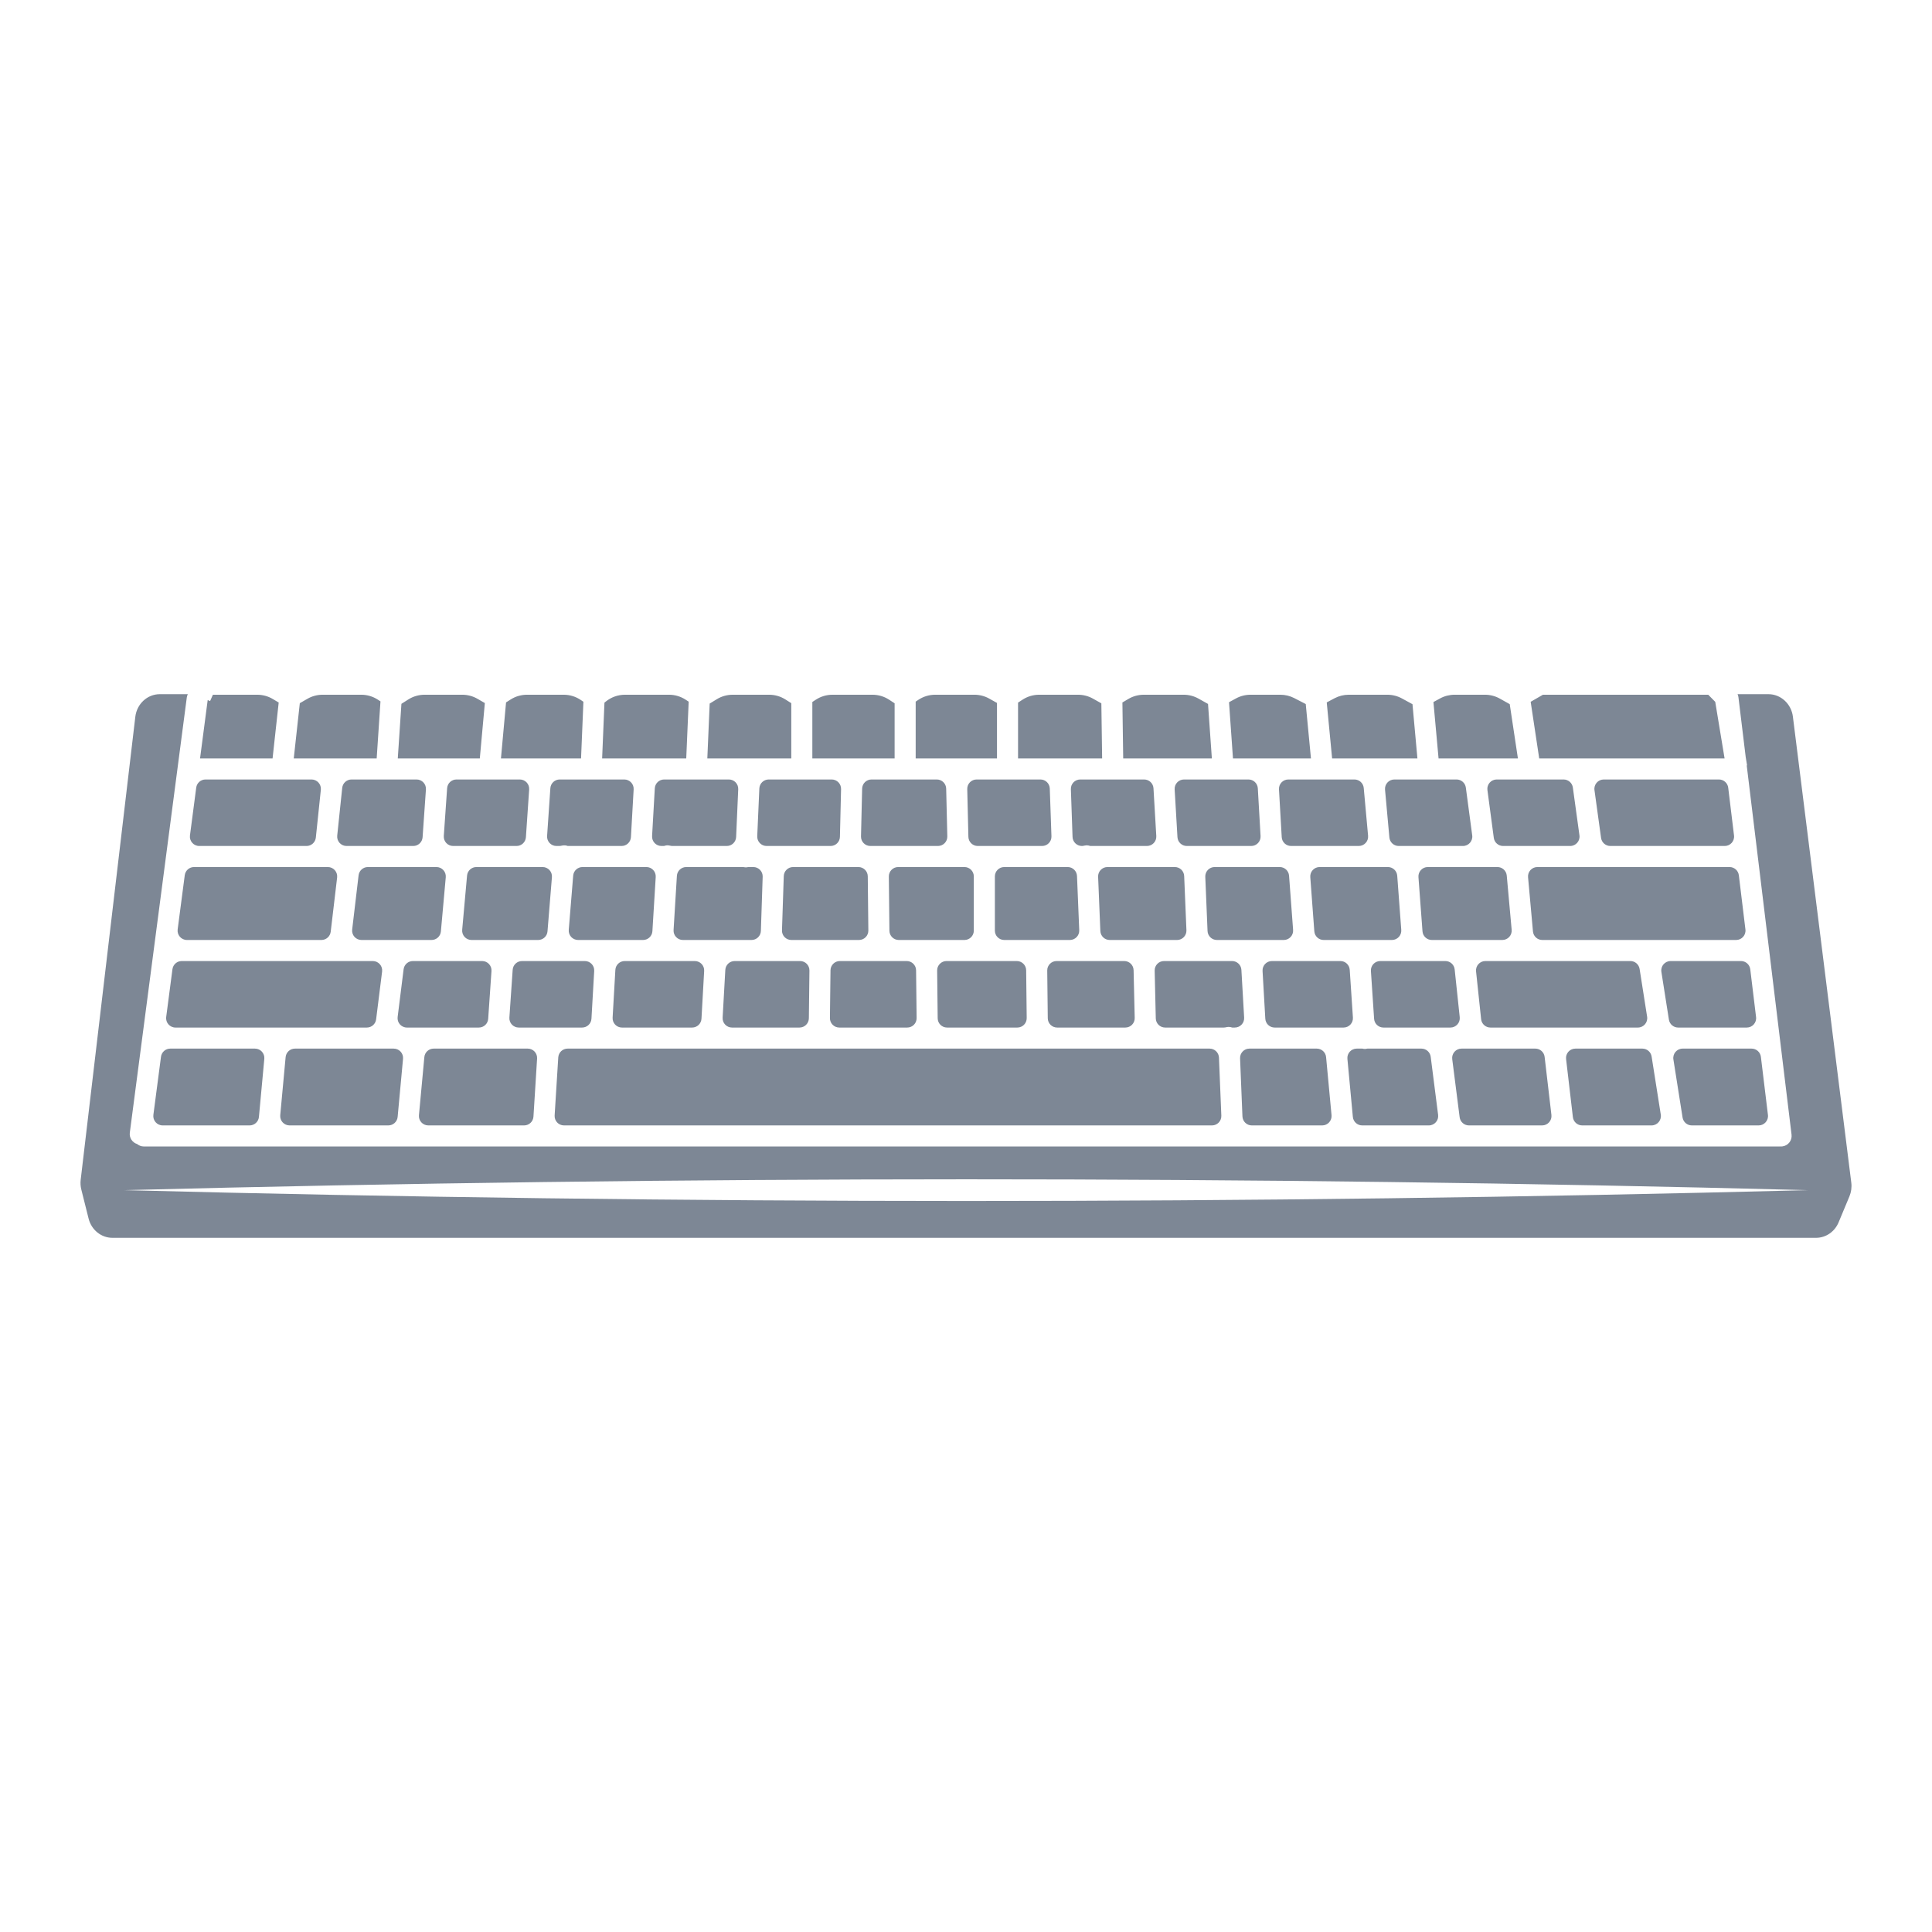
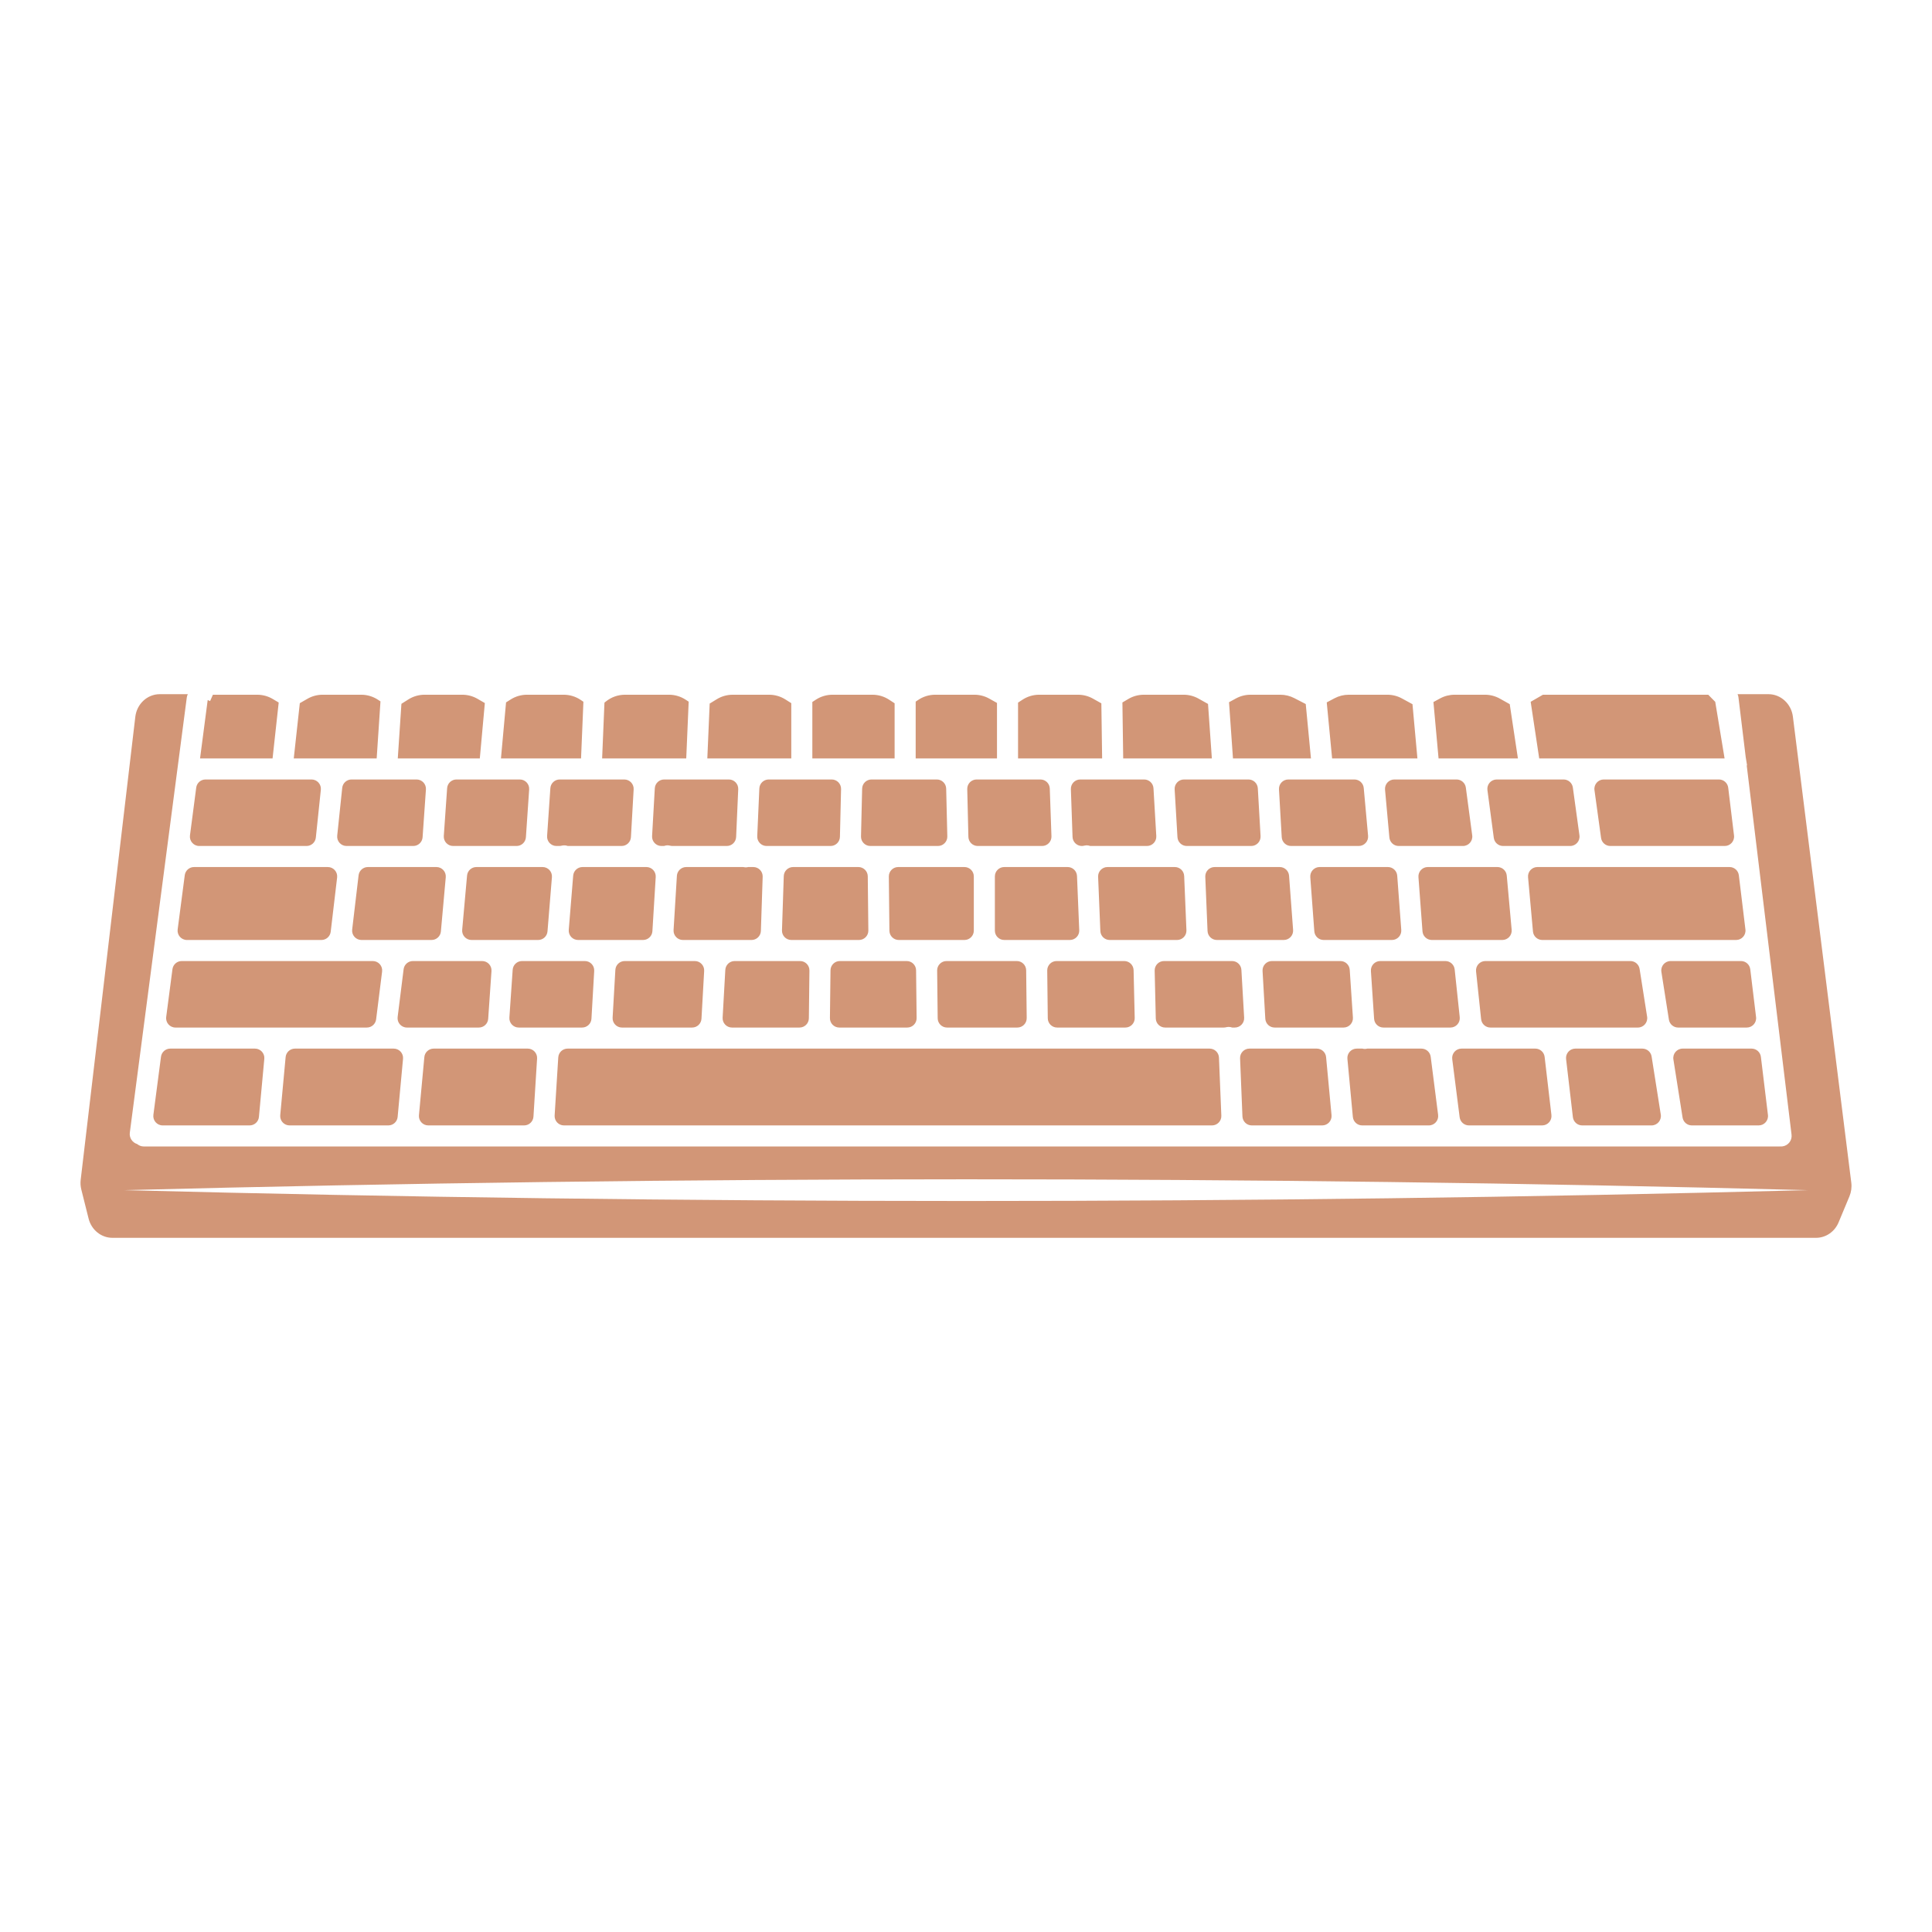
<svg xmlns="http://www.w3.org/2000/svg" version="1.1" id="Capa_1" x="0px" y="0px" viewBox="0 0 1200 1200" enable-background="new 0 0 1200 1200" xml:space="preserve">
-   <path d="M587.688,489.822l0.707,29.681c0.078,3.264-2.547,5.952-5.812,5.952h-41.988  c-3.265,0-5.89-2.688-5.812-5.952l0.708-29.681c0.075-3.156,2.655-5.675,5.811-5.675h40.574  C585.033,484.147,587.612,486.667,587.688,489.822z M492.623,538.535c-3.136,0-5.707,2.487-5.81,5.622l-1.111,33.679  c-0.108,3.284,2.525,6.005,5.81,6.005h42.022c3.235,0,5.847-2.641,5.813-5.875l-0.359-33.679c-0.034-3.186-2.627-5.751-5.813-5.751  H492.623z M563.183,596.921h-41.532c-3.184,0-5.775,2.561-5.813,5.744l-0.354,29.681c-0.038,3.237,2.575,5.882,5.813,5.882h42.219  c3.236,0,5.849-2.643,5.813-5.879l-0.334-29.681C568.96,599.484,566.368,596.921,563.183,596.921z M646.23,484.147h-39.642  c-3.265,0-5.89,2.688-5.812,5.952l0.708,29.681c0.075,3.156,2.655,5.675,5.811,5.675h39.971c3.29,0,5.924-2.728,5.809-6.016  l-1.036-29.681C651.931,486.628,649.362,484.147,646.23,484.147z M623.746,538.535c-3.211,0-5.813,2.603-5.813,5.813v33.679  c0,3.211,2.603,5.813,5.813,5.813h40.781c3.305,0,5.945-2.751,5.808-6.053l-1.388-33.679c-0.128-3.115-2.691-5.574-5.808-5.574  H623.746z M322.873,484.147h-39.354c-3.054,0-5.587,2.362-5.799,5.409l-2.071,29.681c-0.234,3.362,2.43,6.218,5.799,6.218h39.401  c3.057,0,5.592-2.368,5.8-5.418l2.024-29.681C328.902,486.998,326.239,484.147,322.873,484.147z M557.884,538.535  c-3.235,0-5.847,2.641-5.813,5.875l0.358,33.679c0.034,3.186,2.627,5.751,5.813,5.751h40.797c3.211,0,5.813-2.603,5.813-5.813  v-33.679c0-3.21-2.603-5.813-5.813-5.813H557.884z M631.556,596.921h-43.664c-3.236,0-5.849,2.643-5.813,5.879l0.334,29.681  c0.036,3.185,2.628,5.748,5.813,5.748h43.667c3.236,0,5.85-2.643,5.813-5.879l-0.338-29.681  C637.333,599.483,634.741,596.921,631.556,596.921z M361.807,538.535c-3.027,0-5.548,2.323-5.794,5.34l-2.749,33.679  c-0.277,3.386,2.397,6.286,5.794,6.286h40.36c3.073,0,5.615-2.391,5.802-5.458l2.062-33.679c0.204-3.344-2.452-6.169-5.802-6.169  H361.807z M387.766,484.147h-40.129c-3.057,0-5.592,2.368-5.8,5.418l-2.024,29.681c-0.229,3.358,2.433,6.209,5.8,6.209h1.808  c0.543,0,1.074-0.109,1.602-0.231c0.626-0.144,1.282-0.202,1.96-0.15c0.582,0.048,1.128,0.194,1.654,0.381h33.443  c3.082,0,5.629-2.406,5.804-5.483l1.686-29.681C393.759,486.956,391.106,484.147,387.766,484.147z M295.888,538.535  c-3.009,0-5.521,2.296-5.79,5.293l-3.027,33.679c-0.306,3.402,2.374,6.333,5.79,6.333h41.406c3.027,0,5.548-2.323,5.794-5.34  l2.749-33.679c0.276-3.386-2.397-6.286-5.794-6.286H295.888z M388.015,596.921c-3.081,0-5.627,2.404-5.804,5.48l-1.706,29.681  c-0.192,3.336,2.462,6.147,5.804,6.147h43.586c3.084,0,5.631-2.408,5.804-5.487l1.667-29.681c0.187-3.333-2.465-6.139-5.804-6.139  H388.015z M464.752,538.535c-0.491,0.118-0.996,0.199-1.521,0.199c-0.097,0-0.194-0.003-0.294-0.005  c-0.454-0.02-0.895-0.087-1.319-0.194h-35.386c-3.072,0-5.614,2.391-5.802,5.458l-2.063,33.679  c-0.205,3.344,2.452,6.169,5.802,6.169h42.62c3.136,0,5.707-2.487,5.81-5.622l1.111-33.679c0.108-3.284-2.525-6.005-5.81-6.005  H464.752z M516.59,484.147H477.45c-3.111,0-5.671,2.45-5.808,5.558l-1.306,29.681c-0.146,3.308,2.497,6.069,5.808,6.069h39.738  c3.157,0,5.737-2.519,5.812-5.675l0.707-29.681C522.479,486.835,519.854,484.147,516.59,484.147z M452.717,484.147h-40.204  c-3.083,0-5.629,2.406-5.804,5.484l-1.686,29.681c-0.19,3.335,2.464,6.143,5.804,6.143h1.559c0.82-0.298,1.714-0.443,2.65-0.388  c0.333,0.02,0.655,0.073,0.968,0.148c0.542,0.129,1.087,0.241,1.644,0.241h33.764c3.111,0,5.671-2.45,5.808-5.558l1.306-29.681  C458.671,486.909,456.028,484.147,452.717,484.147z M456.309,596.921c-3.084,0-5.631,2.408-5.804,5.487l-1.667,29.681  c-0.187,3.334,2.465,6.139,5.804,6.139h41.947c3.184,0,5.775-2.561,5.813-5.744l0.353-29.681c0.039-3.237-2.575-5.882-5.813-5.882  H456.309z M123.756,525.455h66.636c2.976,0,5.472-2.248,5.782-5.208l3.107-29.681c0.359-3.431-2.332-6.419-5.782-6.419h-65.858  c-2.919,0-5.385,2.164-5.764,5.059l-3.886,29.681C117.537,522.368,120.246,525.455,123.756,525.455z M105.757,651.309  c-2.919,0-5.385,2.164-5.764,5.059l-4.724,36.078c-0.455,3.481,2.254,6.568,5.764,6.568h54.003c3.002,0,5.511-2.286,5.788-5.276  l3.347-36.078c0.316-3.408-2.366-6.35-5.788-6.35H105.757z M881.024,544.78l2.509,33.679c0.226,3.035,2.754,5.381,5.797,5.381h43.8  c3.418,0,6.098-2.934,5.79-6.337l-3.049-33.679c-0.271-2.995-2.782-5.289-5.79-5.289h-43.26  C883.441,538.535,880.773,541.409,881.024,544.78z M110.348,577.273c-0.456,3.481,2.254,6.568,5.764,6.568h83.524  c2.947,0,5.427-2.204,5.773-5.13l3.984-33.679c0.409-3.457-2.292-6.496-5.773-6.496h-83.099c-2.919,0-5.385,2.164-5.764,5.059  L110.348,577.273z M233.618,633.136l3.71-29.681c0.434-3.47-2.272-6.534-5.768-6.534H112.877c-2.919,0-5.385,2.164-5.764,5.059  l-3.886,29.681c-0.455,3.48,2.254,6.568,5.764,6.568h118.858C230.781,638.228,233.254,636.045,233.618,633.136z M698.286,596.921  h-42.02c-3.237,0-5.85,2.643-5.813,5.879l0.338,29.681c0.036,3.185,2.628,5.747,5.813,5.747h42.373c3.263,0,5.887-2.686,5.811-5.948  l-0.69-29.681C704.024,599.442,701.444,596.921,698.286,596.921z M1080.03,543.648c-0.354-2.918-2.831-5.113-5.771-5.113H954.891  c-3.417,0-6.097,2.934-5.789,6.337l3.049,33.679c0.271,2.995,2.782,5.289,5.79,5.289h120.408c3.488,0,6.191-3.051,5.771-6.514  L1080.03,543.648z M1045.119,651.309c-3.572,0-6.299,3.192-5.742,6.72l5.696,36.078c0.446,2.826,2.882,4.907,5.742,4.907h41.516  c3.489,0,6.191-3.051,5.771-6.514l-4.381-36.078c-0.354-2.918-2.831-5.113-5.771-5.113H1045.119z M1087.119,602.034  c-0.354-2.918-2.831-5.113-5.771-5.113h-43.688c-3.571,0-6.297,3.189-5.743,6.717l4.669,29.681c0.444,2.827,2.88,4.91,5.742,4.91  h42.624c3.489,0,6.191-3.051,5.771-6.514L1087.119,602.034z M775.452,484.147h-40.055c-3.345,0-6,2.816-5.803,6.155l1.746,29.681  c0.181,3.073,2.725,5.472,5.803,5.472h40.014c3.342,0,5.996-2.811,5.804-6.147l-1.706-29.681  C781.078,486.551,778.533,484.147,775.452,484.147z M682.059,544.588l1.388,33.679c0.128,3.115,2.691,5.574,5.809,5.574h41.85  c3.305,0,5.946-2.753,5.808-6.055l-1.403-33.679c-0.13-3.114-2.692-5.571-5.808-5.571h-41.835  C684.563,538.535,681.923,541.286,682.059,544.588z M748.624,544.59l1.403,33.679c0.13,3.114,2.692,5.571,5.808,5.571h41.535  c3.381,0,6.048-2.874,5.797-6.245l-2.508-33.679c-0.226-3.035-2.754-5.382-5.797-5.382h-40.43  C751.127,538.535,748.486,541.288,748.624,544.59z M910.463,489.192c-0.385-2.888-2.849-5.045-5.762-5.045H866.06  c-3.419,0-6.099,2.935-5.79,6.34l2.699,29.681c0.272,2.994,2.783,5.287,5.79,5.287h39.9c3.516,0,6.227-3.097,5.762-6.582  L910.463,489.192z M933.587,525.455h41.678c3.526,0,6.241-3.114,5.759-6.607l-4.093-29.681c-0.397-2.877-2.855-5.019-5.759-5.019  h-41.543c-3.516,0-6.227,3.097-5.762,6.582l3.958,29.681C928.21,523.298,930.674,525.455,933.587,525.455z M813.84,544.78  l2.509,33.679c0.226,3.035,2.754,5.381,5.797,5.381h42.409c3.38,0,6.048-2.874,5.797-6.245l-2.508-33.679  c-0.226-3.035-2.754-5.382-5.797-5.382h-42.409C816.256,538.535,813.589,541.409,813.84,544.78z M841.254,484.147H800.2  c-3.342,0-5.995,2.811-5.804,6.147l1.706,29.681c0.177,3.076,2.723,5.48,5.804,5.48h42.047c3.418,0,6.099-2.935,5.789-6.34  l-2.699-29.681C846.771,486.44,844.261,484.147,841.254,484.147z M710.645,484.147H670.95c-3.29,0-5.924,2.728-5.809,6.016  l1.036,29.681c0.11,3.13,2.678,5.61,5.81,5.61c0.547,0,1.081-0.108,1.613-0.236c0.358-0.086,0.727-0.144,1.11-0.16  c0.089-0.003,0.181-0.005,0.273-0.005c0.77,0,1.503,0.154,2.192,0.401h35.217c3.345,0,6-2.816,5.803-6.154l-1.746-29.681  C716.268,486.547,713.723,484.147,710.645,484.147z M504.559,471.067h51.105V436.83l-3.414-2.234  c-3.078-2.014-6.676-3.086-10.354-3.086h-24.82c-3.678,0-7.276,1.072-10.354,3.086l-2.163,1.415V471.067z M568.744,471.067h50.505  v-34.46l-4.783-2.682c-2.826-1.584-6.01-2.416-9.249-2.416h-24.338c-3.779,0-7.471,1.132-10.601,3.25l-1.534,1.038V471.067z   M697.638,471.067h55.07l-2.383-33.84l-5.891-3.302c-2.825-1.584-6.01-2.415-9.248-2.415h-24.744c-3.403,0-6.742,0.918-9.667,2.657  l-3.627,2.157L697.638,471.067z M632.328,471.067h52.226l-0.482-34.213l-5.223-2.928c-2.825-1.584-6.01-2.416-9.249-2.416h-24.155  c-3.678,0-7.276,1.072-10.353,3.085l-2.764,1.807V471.067z M765.822,471.067h48.437l-3.238-33.779l-7.106-3.67  c-2.683-1.385-5.658-2.108-8.678-2.108h-18.522c-3.163,0-6.276,0.793-9.053,2.308l-4.297,2.343L765.822,471.067z M893.516,471.067  h49.287l-5.079-33.702l-6.132-3.439c-2.826-1.584-6.011-2.417-9.25-2.417h-18.856c-3.163,0-6.277,0.794-9.054,2.308l-4.099,2.235  L893.516,471.067z M956.028,471.067h115.141l-5.804-35.14l-4.346-4.417H958.335l-7.607,4.39L956.028,471.067z M827.398,471.067  h52.986l-3.062-33.679l-6.551-3.571c-2.777-1.514-5.89-2.307-9.053-2.307h-23.973c-3.089,0-6.132,0.757-8.861,2.204l-4.822,2.557  L827.398,471.067z M128.99,434.882l-4.737,36.185H169.3l3.806-34.721l-3.665-2.179c-2.925-1.739-6.264-2.657-9.667-2.657h-27.537  l-1.75,3.955l-1.495-0.662C128.989,434.83,128.994,434.855,128.99,434.882z M182.46,471.067h51.502l2.362-35.425l-1.6-1.047  c-3.078-2.013-6.676-3.086-10.354-3.086h-23.985c-3.319,0-6.579,0.873-9.454,2.532l-4.71,2.718L182.46,471.067z M439.332,471.067  h52.147V436.75l-3.644-2.307c-3.026-1.916-6.534-2.933-10.117-2.933h-22.628c-3.49,0-6.912,0.966-9.887,2.79l-4.409,2.704  L439.332,471.067z M1148.719,743.081l-6.734,16.151c-2.432,5.83-7.93,9.6-14.008,9.6H69.812c-6.941,0-13.021-4.911-14.784-11.945  l-4.527-18.061c-0.493-1.973-0.623-3.999-0.386-6.02l33.932-287.594c0.945-8.007,7.467-14.043,15.17-14.043h17.441  c-0.305,0.623-0.541,1.29-0.635,2.017L80.632,703.507c-0.421,3.206,1.565,6.155,4.552,7.078c1.129,0.929,2.555,1.509,4.131,1.509  h1016.16c0.13,0,0.251-0.031,0.379-0.038c0.139,0.009,0.272,0.038,0.413,0.038c0.263,0,0.529-0.015,0.797-0.049  c3.584-0.434,6.139-3.694,5.702-7.281l-27.85-229.384l0.218-0.036l-0.84-5.085l-4.52-37.229c-0.08-0.665-0.284-1.279-0.542-1.861  h19.207c7.644,0,14.158,5.986,15.157,13.921l36.275,289.495C1150.231,737.48,1149.833,740.415,1148.719,743.081z M1122.944,739.221  c-347.101-9.015-698.683-8.943-1045.785,0.002C424.262,748.167,775.844,748.239,1122.944,739.221z M373.993,471.067h52.244  l1.512-35.249l-1.871-1.224c-3.077-2.013-6.676-3.085-10.353-3.085h-27.324c-4.364,0-8.594,1.509-11.972,4.272l-0.794,0.649  L373.993,471.067z M311.153,471.067H360.9l1.466-35.196l-1.642-1.111c-3.13-2.118-6.822-3.25-10.601-3.25h-22.808  c-3.582,0-7.09,1.017-10.116,2.933l-2.884,1.826L311.153,471.067z M247.07,471.067h50.951l3.124-34.388l-4.568-2.637  c-2.875-1.659-6.136-2.533-9.455-2.533h-23.393c-3.581,0-7.089,1.017-10.115,2.932l-4.283,2.711L247.07,471.067z M367.364,632.749  l1.706-29.681c0.192-3.336-2.462-6.147-5.804-6.147h-39.032c-3.055,0-5.589,2.365-5.8,5.413l-2.047,29.681  c-0.232,3.36,2.431,6.213,5.799,6.213h39.374C364.642,638.228,367.188,635.825,367.364,632.749z M271.08,538.535h-42.582  c-2.946,0-5.427,2.204-5.773,5.13l-3.983,33.679c-0.409,3.457,2.292,6.496,5.773,6.496h43.539c3.009,0,5.52-2.296,5.79-5.293  l3.027-33.679C277.176,541.466,274.496,538.535,271.08,538.535z M350.294,699.013h402.491c3.304,0,5.943-2.749,5.808-6.05  l-1.472-36.078c-0.127-3.116-2.69-5.576-5.808-5.576H352.55c-3.07,0-5.611,2.387-5.802,5.451l-2.255,36.078  C344.283,696.184,346.941,699.013,350.294,699.013z M266.007,699.013h59.532c3.07,0,5.611-2.387,5.802-5.451l2.255-36.078  c0.209-3.347-2.449-6.176-5.802-6.176h-58.44c-3.002,0-5.511,2.287-5.788,5.276l-3.347,36.078  C259.902,696.071,262.584,699.013,266.007,699.013z M297.422,638.228c3.055,0,5.589-2.365,5.8-5.413l2.047-29.681  c0.232-3.36-2.431-6.213-5.799-6.213h-43.011c-2.932,0-5.405,2.183-5.768,5.092l-3.711,29.681c-0.434,3.47,2.272,6.534,5.769,6.534  H297.422z M1000.206,525.455h71.054c3.488,0,6.191-3.051,5.771-6.514l-3.604-29.681c-0.354-2.918-2.831-5.113-5.771-5.113h-71.543  c-3.526,0-6.24,3.114-5.758,6.608l4.093,29.681C994.844,523.312,997.302,525.455,1000.206,525.455z M761.779,637.992  c0.359-0.086,0.728-0.144,1.111-0.16c0.862-0.031,1.693,0.116,2.465,0.396h1.603c3.342,0,5.996-2.811,5.804-6.147l-1.706-29.681  c-0.177-3.076-2.723-5.48-5.804-5.48h-42.256c-3.263,0-5.887,2.686-5.811,5.949l0.691,29.681c0.073,3.157,2.654,5.678,5.812,5.678  h36.478C760.713,638.228,761.248,638.12,761.779,637.992z M179.849,699.013h61.346c3.003,0,5.511-2.286,5.788-5.276l3.347-36.078  c0.316-3.408-2.366-6.35-5.789-6.35h-61.346c-3.002,0-5.511,2.287-5.788,5.276l-3.347,36.078  C173.744,696.071,176.426,699.013,179.849,699.013z M906.614,693.936c0.371,2.902,2.841,5.077,5.767,5.077h45.462  c3.478,0,6.178-3.034,5.774-6.489l-4.222-36.078c-0.343-2.929-2.825-5.138-5.774-5.138h-45.845c-3.503,0-6.21,3.075-5.767,6.549  L906.614,693.936z M1023.059,631.512l-4.669-29.681c-0.445-2.827-2.88-4.91-5.742-4.91h-90.059c-3.453,0-6.144,2.992-5.781,6.425  l3.142,29.681c0.313,2.957,2.807,5.201,5.781,5.201h91.586C1020.887,638.228,1023.614,635.039,1023.059,631.512z M258.751,484.147  h-40.41c-2.976,0-5.472,2.248-5.781,5.208l-3.107,29.681c-0.359,3.431,2.332,6.418,5.782,6.418h41.446  c3.054,0,5.587-2.362,5.799-5.409l2.071-29.681C264.785,487.004,262.121,484.147,258.751,484.147z M976.946,693.876  c0.343,2.929,2.825,5.137,5.774,5.137h43.081c3.572,0,6.299-3.192,5.742-6.72l-5.697-36.078c-0.446-2.826-2.881-4.907-5.742-4.907  h-41.607c-3.478,0-6.178,3.034-5.774,6.489L976.946,693.876z M906.666,631.803l-3.143-29.681c-0.313-2.957-2.807-5.201-5.781-5.201  H857.3c-3.363,0-6.024,2.845-5.8,6.2l1.979,29.681c0.203,3.054,2.74,5.426,5.8,5.426h41.607  C904.338,638.228,907.03,635.237,906.666,631.803z M777.513,699.013h43.741c3.425,0,6.107-2.946,5.788-6.356l-3.382-36.078  c-0.28-2.987-2.788-5.271-5.788-5.271h-41.831c-3.304,0-5.943,2.75-5.809,6.05l1.472,36.078  C771.831,696.553,774.395,699.013,777.513,699.013z M840.319,632.029l-1.979-29.681c-0.203-3.054-2.74-5.427-5.8-5.427h-42.539  c-3.342,0-5.995,2.811-5.804,6.147l1.706,29.681c0.177,3.076,2.723,5.48,5.804,5.48h42.812  C837.882,638.228,840.543,635.384,840.319,632.029z M846.069,699.013h41.406c3.503,0,6.21-3.075,5.766-6.549l-4.605-36.078  c-0.37-2.903-2.841-5.077-5.766-5.077h-33.609c-0.355,0.085-0.715,0.159-1.091,0.184c-0.148,0.01-0.294,0.015-0.442,0.015  c-0.523,0-1.026-0.081-1.517-0.199h-3.524c-3.425,0-6.107,2.946-5.788,6.356l3.382,36.078  C840.561,696.73,843.069,699.013,846.069,699.013z" fill="#7D8795" />
+   <path d="M587.688,489.822l0.707,29.681c0.078,3.264-2.547,5.952-5.812,5.952h-41.988  c-3.265,0-5.89-2.688-5.812-5.952l0.708-29.681c0.075-3.156,2.655-5.675,5.811-5.675h40.574  C585.033,484.147,587.612,486.667,587.688,489.822z M492.623,538.535c-3.136,0-5.707,2.487-5.81,5.622l-1.111,33.679  c-0.108,3.284,2.525,6.005,5.81,6.005h42.022c3.235,0,5.847-2.641,5.813-5.875l-0.359-33.679c-0.034-3.186-2.627-5.751-5.813-5.751  H492.623z M563.183,596.921h-41.532c-3.184,0-5.775,2.561-5.813,5.744l-0.354,29.681c-0.038,3.237,2.575,5.882,5.813,5.882h42.219  c3.236,0,5.849-2.643,5.813-5.879l-0.334-29.681C568.96,599.484,566.368,596.921,563.183,596.921z M646.23,484.147h-39.642  c-3.265,0-5.89,2.688-5.812,5.952l0.708,29.681c0.075,3.156,2.655,5.675,5.811,5.675h39.971c3.29,0,5.924-2.728,5.809-6.016  l-1.036-29.681C651.931,486.628,649.362,484.147,646.23,484.147z M623.746,538.535c-3.211,0-5.813,2.603-5.813,5.813v33.679  c0,3.211,2.603,5.813,5.813,5.813h40.781c3.305,0,5.945-2.751,5.808-6.053l-1.388-33.679c-0.128-3.115-2.691-5.574-5.808-5.574  H623.746z M322.873,484.147h-39.354c-3.054,0-5.587,2.362-5.799,5.409l-2.071,29.681c-0.234,3.362,2.43,6.218,5.799,6.218h39.401  c3.057,0,5.592-2.368,5.8-5.418l2.024-29.681C328.902,486.998,326.239,484.147,322.873,484.147z M557.884,538.535  c-3.235,0-5.847,2.641-5.813,5.875l0.358,33.679c0.034,3.186,2.627,5.751,5.813,5.751h40.797c3.211,0,5.813-2.603,5.813-5.813  v-33.679c0-3.21-2.603-5.813-5.813-5.813H557.884z M631.556,596.921h-43.664c-3.236,0-5.849,2.643-5.813,5.879l0.334,29.681  c0.036,3.185,2.628,5.748,5.813,5.748h43.667c3.236,0,5.85-2.643,5.813-5.879l-0.338-29.681  C637.333,599.483,634.741,596.921,631.556,596.921z M361.807,538.535c-3.027,0-5.548,2.323-5.794,5.34l-2.749,33.679  c-0.277,3.386,2.397,6.286,5.794,6.286h40.36c3.073,0,5.615-2.391,5.802-5.458l2.062-33.679c0.204-3.344-2.452-6.169-5.802-6.169  H361.807z M387.766,484.147h-40.129c-3.057,0-5.592,2.368-5.8,5.418l-2.024,29.681c-0.229,3.358,2.433,6.209,5.8,6.209h1.808  c0.543,0,1.074-0.109,1.602-0.231c0.626-0.144,1.282-0.202,1.96-0.15c0.582,0.048,1.128,0.194,1.654,0.381h33.443  c3.082,0,5.629-2.406,5.804-5.483l1.686-29.681C393.759,486.956,391.106,484.147,387.766,484.147z M295.888,538.535  c-3.009,0-5.521,2.296-5.79,5.293l-3.027,33.679c-0.306,3.402,2.374,6.333,5.79,6.333h41.406c3.027,0,5.548-2.323,5.794-5.34  l2.749-33.679c0.276-3.386-2.397-6.286-5.794-6.286H295.888z M388.015,596.921c-3.081,0-5.627,2.404-5.804,5.48l-1.706,29.681  c-0.192,3.336,2.462,6.147,5.804,6.147h43.586c3.084,0,5.631-2.408,5.804-5.487l1.667-29.681c0.187-3.333-2.465-6.139-5.804-6.139  H388.015z M464.752,538.535c-0.491,0.118-0.996,0.199-1.521,0.199c-0.097,0-0.194-0.003-0.294-0.005  c-0.454-0.02-0.895-0.087-1.319-0.194h-35.386c-3.072,0-5.614,2.391-5.802,5.458l-2.063,33.679  c-0.205,3.344,2.452,6.169,5.802,6.169h42.62c3.136,0,5.707-2.487,5.81-5.622l1.111-33.679c0.108-3.284-2.525-6.005-5.81-6.005  H464.752z M516.59,484.147H477.45c-3.111,0-5.671,2.45-5.808,5.558l-1.306,29.681c-0.146,3.308,2.497,6.069,5.808,6.069h39.738  c3.157,0,5.737-2.519,5.812-5.675l0.707-29.681C522.479,486.835,519.854,484.147,516.59,484.147z M452.717,484.147h-40.204  c-3.083,0-5.629,2.406-5.804,5.484l-1.686,29.681c-0.19,3.335,2.464,6.143,5.804,6.143h1.559c0.82-0.298,1.714-0.443,2.65-0.388  c0.333,0.02,0.655,0.073,0.968,0.148c0.542,0.129,1.087,0.241,1.644,0.241h33.764c3.111,0,5.671-2.45,5.808-5.558l1.306-29.681  C458.671,486.909,456.028,484.147,452.717,484.147z M456.309,596.921c-3.084,0-5.631,2.408-5.804,5.487l-1.667,29.681  c-0.187,3.334,2.465,6.139,5.804,6.139h41.947c3.184,0,5.775-2.561,5.813-5.744l0.353-29.681c0.039-3.237-2.575-5.882-5.813-5.882  H456.309z M123.756,525.455h66.636c2.976,0,5.472-2.248,5.782-5.208l3.107-29.681c0.359-3.431-2.332-6.419-5.782-6.419h-65.858  c-2.919,0-5.385,2.164-5.764,5.059l-3.886,29.681C117.537,522.368,120.246,525.455,123.756,525.455z M105.757,651.309  c-2.919,0-5.385,2.164-5.764,5.059l-4.724,36.078c-0.455,3.481,2.254,6.568,5.764,6.568h54.003c3.002,0,5.511-2.286,5.788-5.276  l3.347-36.078c0.316-3.408-2.366-6.35-5.788-6.35H105.757z M881.024,544.78l2.509,33.679c0.226,3.035,2.754,5.381,5.797,5.381h43.8  c3.418,0,6.098-2.934,5.79-6.337l-3.049-33.679c-0.271-2.995-2.782-5.289-5.79-5.289h-43.26  C883.441,538.535,880.773,541.409,881.024,544.78z M110.348,577.273c-0.456,3.481,2.254,6.568,5.764,6.568h83.524  c2.947,0,5.427-2.204,5.773-5.13l3.984-33.679c0.409-3.457-2.292-6.496-5.773-6.496h-83.099c-2.919,0-5.385,2.164-5.764,5.059  L110.348,577.273z M233.618,633.136l3.71-29.681c0.434-3.47-2.272-6.534-5.768-6.534H112.877c-2.919,0-5.385,2.164-5.764,5.059  l-3.886,29.681c-0.455,3.48,2.254,6.568,5.764,6.568h118.858C230.781,638.228,233.254,636.045,233.618,633.136z M698.286,596.921  h-42.02c-3.237,0-5.85,2.643-5.813,5.879l0.338,29.681c0.036,3.185,2.628,5.747,5.813,5.747h42.373c3.263,0,5.887-2.686,5.811-5.948  l-0.69-29.681C704.024,599.442,701.444,596.921,698.286,596.921z M1080.03,543.648c-0.354-2.918-2.831-5.113-5.771-5.113H954.891  c-3.417,0-6.097,2.934-5.789,6.337l3.049,33.679c0.271,2.995,2.782,5.289,5.79,5.289h120.408c3.488,0,6.191-3.051,5.771-6.514  L1080.03,543.648z M1045.119,651.309c-3.572,0-6.299,3.192-5.742,6.72l5.696,36.078c0.446,2.826,2.882,4.907,5.742,4.907h41.516  c3.489,0,6.191-3.051,5.771-6.514l-4.381-36.078c-0.354-2.918-2.831-5.113-5.771-5.113H1045.119z M1087.119,602.034  c-0.354-2.918-2.831-5.113-5.771-5.113h-43.688c-3.571,0-6.297,3.189-5.743,6.717l4.669,29.681c0.444,2.827,2.88,4.91,5.742,4.91  h42.624c3.489,0,6.191-3.051,5.771-6.514L1087.119,602.034z M775.452,484.147h-40.055c-3.345,0-6,2.816-5.803,6.155l1.746,29.681  c0.181,3.073,2.725,5.472,5.803,5.472h40.014c3.342,0,5.996-2.811,5.804-6.147l-1.706-29.681  C781.078,486.551,778.533,484.147,775.452,484.147z M682.059,544.588l1.388,33.679c0.128,3.115,2.691,5.574,5.809,5.574h41.85  c3.305,0,5.946-2.753,5.808-6.055l-1.403-33.679c-0.13-3.114-2.692-5.571-5.808-5.571h-41.835  C684.563,538.535,681.923,541.286,682.059,544.588z M748.624,544.59l1.403,33.679c0.13,3.114,2.692,5.571,5.808,5.571h41.535  c3.381,0,6.048-2.874,5.797-6.245l-2.508-33.679c-0.226-3.035-2.754-5.382-5.797-5.382h-40.43  C751.127,538.535,748.486,541.288,748.624,544.59z M910.463,489.192c-0.385-2.888-2.849-5.045-5.762-5.045H866.06  c-3.419,0-6.099,2.935-5.79,6.34l2.699,29.681c0.272,2.994,2.783,5.287,5.79,5.287h39.9c3.516,0,6.227-3.097,5.762-6.582  L910.463,489.192z M933.587,525.455h41.678c3.526,0,6.241-3.114,5.759-6.607l-4.093-29.681c-0.397-2.877-2.855-5.019-5.759-5.019  h-41.543c-3.516,0-6.227,3.097-5.762,6.582l3.958,29.681C928.21,523.298,930.674,525.455,933.587,525.455z M813.84,544.78  l2.509,33.679c0.226,3.035,2.754,5.381,5.797,5.381h42.409c3.38,0,6.048-2.874,5.797-6.245l-2.508-33.679  c-0.226-3.035-2.754-5.382-5.797-5.382h-42.409C816.256,538.535,813.589,541.409,813.84,544.78z M841.254,484.147H800.2  c-3.342,0-5.995,2.811-5.804,6.147l1.706,29.681c0.177,3.076,2.723,5.48,5.804,5.48h42.047c3.418,0,6.099-2.935,5.789-6.34  l-2.699-29.681C846.771,486.44,844.261,484.147,841.254,484.147z M710.645,484.147H670.95c-3.29,0-5.924,2.728-5.809,6.016  l1.036,29.681c0.11,3.13,2.678,5.61,5.81,5.61c0.547,0,1.081-0.108,1.613-0.236c0.358-0.086,0.727-0.144,1.11-0.16  c0.089-0.003,0.181-0.005,0.273-0.005c0.77,0,1.503,0.154,2.192,0.401h35.217c3.345,0,6-2.816,5.803-6.154l-1.746-29.681  C716.268,486.547,713.723,484.147,710.645,484.147z M504.559,471.067h51.105V436.83l-3.414-2.234  c-3.078-2.014-6.676-3.086-10.354-3.086h-24.82c-3.678,0-7.276,1.072-10.354,3.086l-2.163,1.415V471.067z M568.744,471.067h50.505  v-34.46l-4.783-2.682c-2.826-1.584-6.01-2.416-9.249-2.416h-24.338c-3.779,0-7.471,1.132-10.601,3.25l-1.534,1.038V471.067z   M697.638,471.067h55.07l-2.383-33.84l-5.891-3.302c-2.825-1.584-6.01-2.415-9.248-2.415h-24.744c-3.403,0-6.742,0.918-9.667,2.657  l-3.627,2.157L697.638,471.067z M632.328,471.067h52.226l-0.482-34.213l-5.223-2.928c-2.825-1.584-6.01-2.416-9.249-2.416h-24.155  c-3.678,0-7.276,1.072-10.353,3.085l-2.764,1.807V471.067z M765.822,471.067h48.437l-3.238-33.779l-7.106-3.67  c-2.683-1.385-5.658-2.108-8.678-2.108h-18.522c-3.163,0-6.276,0.793-9.053,2.308l-4.297,2.343L765.822,471.067z M893.516,471.067  h49.287l-5.079-33.702l-6.132-3.439c-2.826-1.584-6.011-2.417-9.25-2.417h-18.856c-3.163,0-6.277,0.794-9.054,2.308l-4.099,2.235  L893.516,471.067z M956.028,471.067h115.141l-5.804-35.14l-4.346-4.417H958.335l-7.607,4.39L956.028,471.067z M827.398,471.067  h52.986l-3.062-33.679l-6.551-3.571c-2.777-1.514-5.89-2.307-9.053-2.307h-23.973c-3.089,0-6.132,0.757-8.861,2.204l-4.822,2.557  L827.398,471.067z M128.99,434.882l-4.737,36.185H169.3l3.806-34.721l-3.665-2.179c-2.925-1.739-6.264-2.657-9.667-2.657h-27.537  l-1.75,3.955l-1.495-0.662C128.989,434.83,128.994,434.855,128.99,434.882z M182.46,471.067h51.502l2.362-35.425l-1.6-1.047  c-3.078-2.013-6.676-3.086-10.354-3.086h-23.985c-3.319,0-6.579,0.873-9.454,2.532l-4.71,2.718L182.46,471.067z M439.332,471.067  h52.147V436.75l-3.644-2.307c-3.026-1.916-6.534-2.933-10.117-2.933h-22.628c-3.49,0-6.912,0.966-9.887,2.79l-4.409,2.704  L439.332,471.067z M1148.719,743.081l-6.734,16.151c-2.432,5.83-7.93,9.6-14.008,9.6H69.812c-6.941,0-13.021-4.911-14.784-11.945  l-4.527-18.061c-0.493-1.973-0.623-3.999-0.386-6.02l33.932-287.594c0.945-8.007,7.467-14.043,15.17-14.043h17.441  c-0.305,0.623-0.541,1.29-0.635,2.017L80.632,703.507c-0.421,3.206,1.565,6.155,4.552,7.078c1.129,0.929,2.555,1.509,4.131,1.509  h1016.16c0.13,0,0.251-0.031,0.379-0.038c0.139,0.009,0.272,0.038,0.413,0.038c0.263,0,0.529-0.015,0.797-0.049  c3.584-0.434,6.139-3.694,5.702-7.281l-27.85-229.384l0.218-0.036l-0.84-5.085l-4.52-37.229c-0.08-0.665-0.284-1.279-0.542-1.861  h19.207c7.644,0,14.158,5.986,15.157,13.921l36.275,289.495C1150.231,737.48,1149.833,740.415,1148.719,743.081z M1122.944,739.221  c-347.101-9.015-698.683-8.943-1045.785,0.002C424.262,748.167,775.844,748.239,1122.944,739.221z M373.993,471.067h52.244  l1.512-35.249l-1.871-1.224c-3.077-2.013-6.676-3.085-10.353-3.085h-27.324c-4.364,0-8.594,1.509-11.972,4.272l-0.794,0.649  L373.993,471.067z M311.153,471.067H360.9l1.466-35.196l-1.642-1.111c-3.13-2.118-6.822-3.25-10.601-3.25h-22.808  c-3.582,0-7.09,1.017-10.116,2.933l-2.884,1.826L311.153,471.067z M247.07,471.067h50.951l3.124-34.388l-4.568-2.637  c-2.875-1.659-6.136-2.533-9.455-2.533h-23.393c-3.581,0-7.089,1.017-10.115,2.932l-4.283,2.711L247.07,471.067z M367.364,632.749  l1.706-29.681c0.192-3.336-2.462-6.147-5.804-6.147h-39.032c-3.055,0-5.589,2.365-5.8,5.413l-2.047,29.681  c-0.232,3.36,2.431,6.213,5.799,6.213h39.374C364.642,638.228,367.188,635.825,367.364,632.749z M271.08,538.535h-42.582  c-2.946,0-5.427,2.204-5.773,5.13l-3.983,33.679c-0.409,3.457,2.292,6.496,5.773,6.496h43.539c3.009,0,5.52-2.296,5.79-5.293  l3.027-33.679C277.176,541.466,274.496,538.535,271.08,538.535z M350.294,699.013h402.491c3.304,0,5.943-2.749,5.808-6.05  l-1.472-36.078c-0.127-3.116-2.69-5.576-5.808-5.576H352.55c-3.07,0-5.611,2.387-5.802,5.451l-2.255,36.078  C344.283,696.184,346.941,699.013,350.294,699.013z M266.007,699.013h59.532c3.07,0,5.611-2.387,5.802-5.451l2.255-36.078  c0.209-3.347-2.449-6.176-5.802-6.176h-58.44c-3.002,0-5.511,2.287-5.788,5.276l-3.347,36.078  C259.902,696.071,262.584,699.013,266.007,699.013z M297.422,638.228c3.055,0,5.589-2.365,5.8-5.413l2.047-29.681  c0.232-3.36-2.431-6.213-5.799-6.213h-43.011c-2.932,0-5.405,2.183-5.768,5.092l-3.711,29.681c-0.434,3.47,2.272,6.534,5.769,6.534  H297.422z M1000.206,525.455h71.054c3.488,0,6.191-3.051,5.771-6.514l-3.604-29.681c-0.354-2.918-2.831-5.113-5.771-5.113h-71.543  c-3.526,0-6.24,3.114-5.758,6.608l4.093,29.681C994.844,523.312,997.302,525.455,1000.206,525.455z M761.779,637.992  c0.359-0.086,0.728-0.144,1.111-0.16c0.862-0.031,1.693,0.116,2.465,0.396h1.603c3.342,0,5.996-2.811,5.804-6.147l-1.706-29.681  c-0.177-3.076-2.723-5.48-5.804-5.48h-42.256c-3.263,0-5.887,2.686-5.811,5.949l0.691,29.681c0.073,3.157,2.654,5.678,5.812,5.678  h36.478C760.713,638.228,761.248,638.12,761.779,637.992z M179.849,699.013h61.346c3.003,0,5.511-2.286,5.788-5.276l3.347-36.078  c0.316-3.408-2.366-6.35-5.789-6.35h-61.346c-3.002,0-5.511,2.287-5.788,5.276l-3.347,36.078  C173.744,696.071,176.426,699.013,179.849,699.013z M906.614,693.936c0.371,2.902,2.841,5.077,5.767,5.077h45.462  c3.478,0,6.178-3.034,5.774-6.489l-4.222-36.078c-0.343-2.929-2.825-5.138-5.774-5.138h-45.845c-3.503,0-6.21,3.075-5.767,6.549  L906.614,693.936z M1023.059,631.512l-4.669-29.681c-0.445-2.827-2.88-4.91-5.742-4.91h-90.059c-3.453,0-6.144,2.992-5.781,6.425  l3.142,29.681c0.313,2.957,2.807,5.201,5.781,5.201h91.586C1020.887,638.228,1023.614,635.039,1023.059,631.512z M258.751,484.147  h-40.41c-2.976,0-5.472,2.248-5.781,5.208l-3.107,29.681c-0.359,3.431,2.332,6.418,5.782,6.418h41.446  c3.054,0,5.587-2.362,5.799-5.409l2.071-29.681C264.785,487.004,262.121,484.147,258.751,484.147z M976.946,693.876  c0.343,2.929,2.825,5.137,5.774,5.137h43.081c3.572,0,6.299-3.192,5.742-6.72l-5.697-36.078c-0.446-2.826-2.881-4.907-5.742-4.907  h-41.607c-3.478,0-6.178,3.034-5.774,6.489L976.946,693.876z M906.666,631.803l-3.143-29.681c-0.313-2.957-2.807-5.201-5.781-5.201  H857.3c-3.363,0-6.024,2.845-5.8,6.2l1.979,29.681c0.203,3.054,2.74,5.426,5.8,5.426h41.607  C904.338,638.228,907.03,635.237,906.666,631.803z M777.513,699.013h43.741c3.425,0,6.107-2.946,5.788-6.356l-3.382-36.078  c-0.28-2.987-2.788-5.271-5.788-5.271h-41.831c-3.304,0-5.943,2.75-5.809,6.05l1.472,36.078  C771.831,696.553,774.395,699.013,777.513,699.013z M840.319,632.029l-1.979-29.681c-0.203-3.054-2.74-5.427-5.8-5.427h-42.539  c-3.342,0-5.995,2.811-5.804,6.147l1.706,29.681c0.177,3.076,2.723,5.48,5.804,5.48h42.812  C837.882,638.228,840.543,635.384,840.319,632.029z M846.069,699.013h41.406c3.503,0,6.21-3.075,5.766-6.549l-4.605-36.078  c-0.37-2.903-2.841-5.077-5.766-5.077h-33.609c-0.355,0.085-0.715,0.159-1.091,0.184c-0.148,0.01-0.294,0.015-0.442,0.015  c-0.523,0-1.026-0.081-1.517-0.199h-3.524c-3.425,0-6.107,2.946-5.788,6.356l3.382,36.078  C840.561,696.73,843.069,699.013,846.069,699.013z" fill="#D29677" />
</svg>
